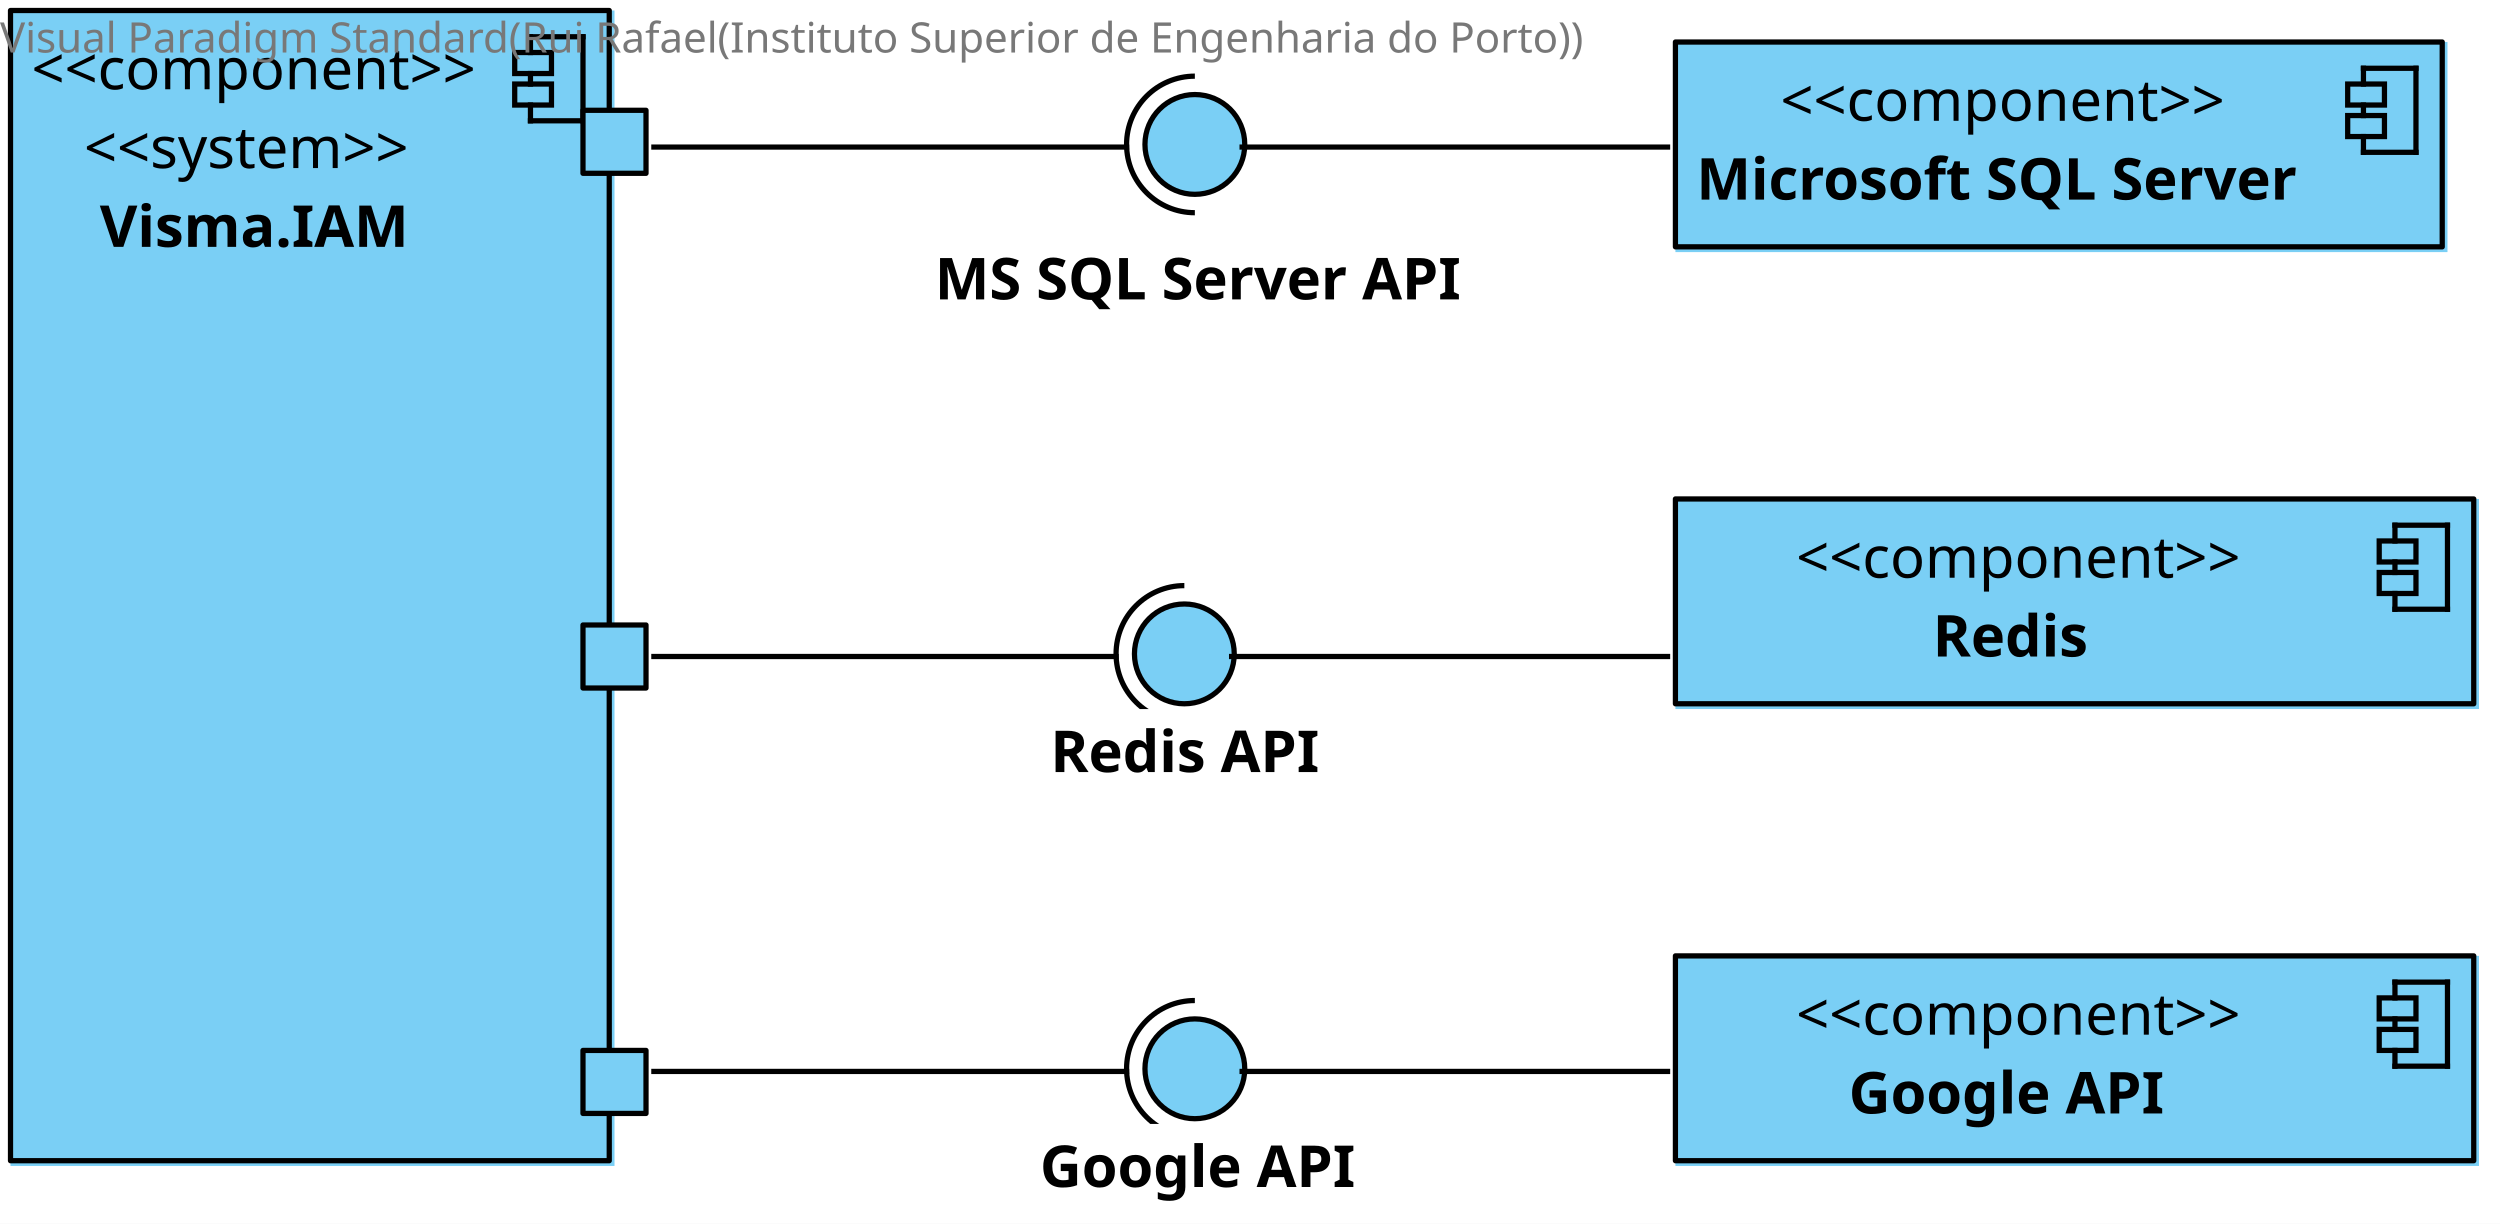
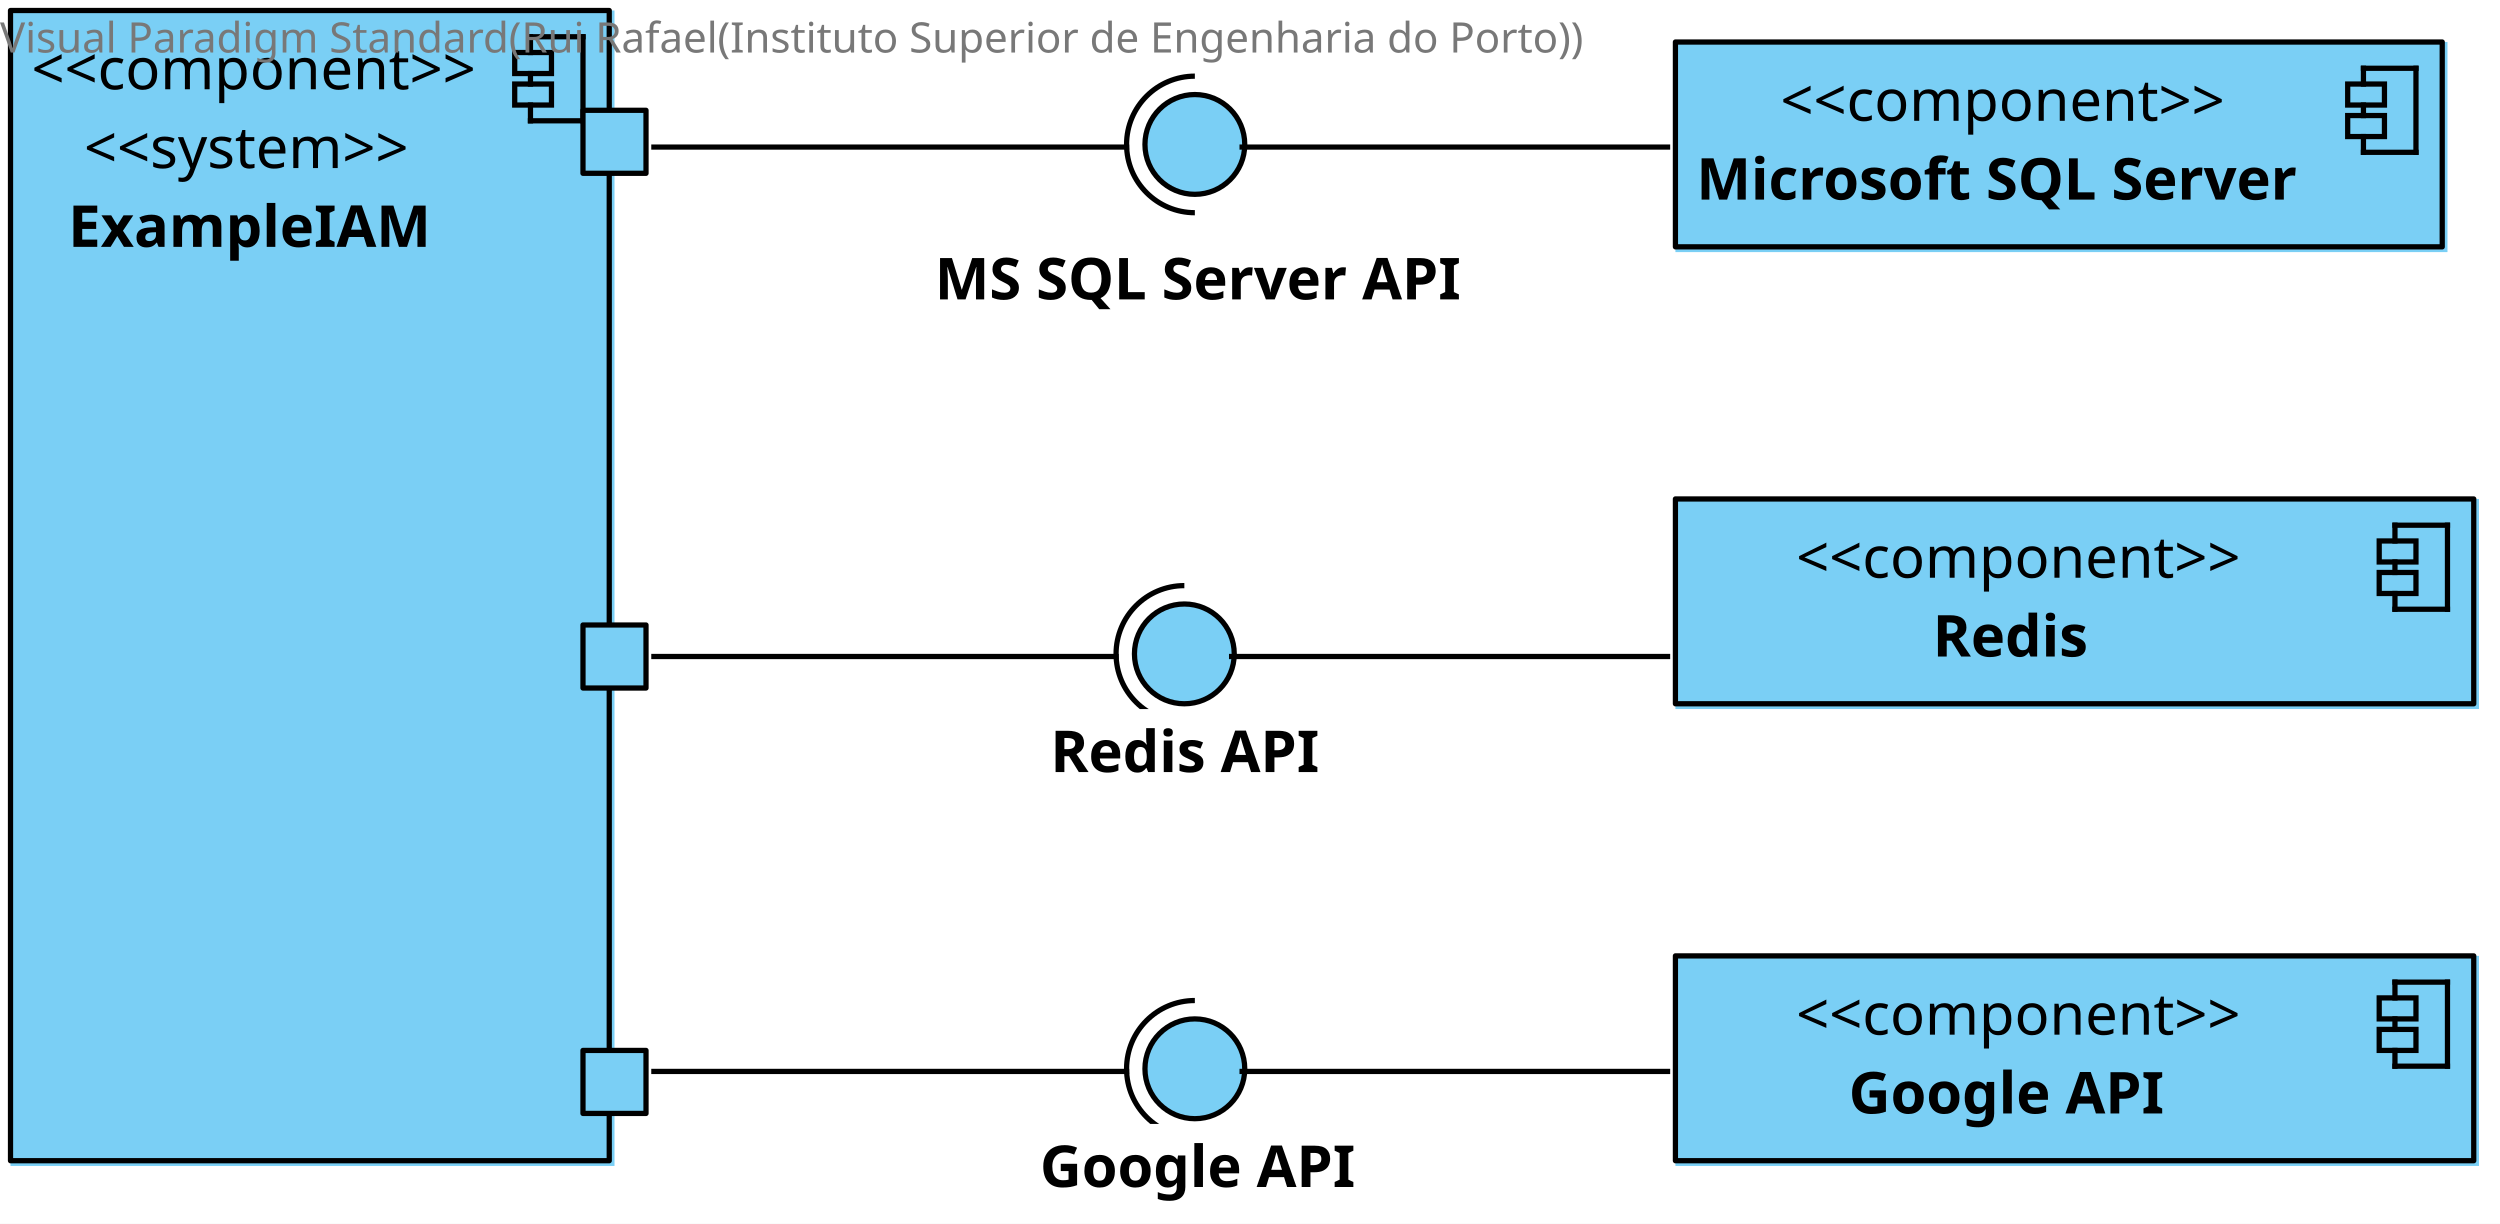
<svg xmlns="http://www.w3.org/2000/svg" fill-opacity="0" color-rendering="auto" color-interpolation="auto" text-rendering="auto" stroke="rgb(0,0,0)" stroke-linecap="square" width="476" stroke-miterlimit="10" shape-rendering="auto" stroke-opacity="0" fill="rgb(0,0,0)" stroke-dasharray="none" font-weight="normal" stroke-width="1" height="233" font-family="'Dialog'" font-style="normal" stroke-linejoin="miter" font-size="12px" stroke-dashoffset="0" image-rendering="auto">
  <defs id="genericDefs" />
  <g>
    <defs id="defs1">
      <clipPath clipPathUnits="userSpaceOnUse" id="clipPath1">
        <path d="M-7 -7 L126 -7 L126 231 L-7 231 L-7 -7 Z" />
      </clipPath>
      <clipPath clipPathUnits="userSpaceOnUse" id="clipPath2">
        <path d="M0 0 L0 220 L91 220 L91 0 Z" />
      </clipPath>
      <clipPath clipPathUnits="userSpaceOnUse" id="clipPath3">
        <path d="M0 0 L0 172 L115 172 L115 0 Z" />
      </clipPath>
      <clipPath clipPathUnits="userSpaceOnUse" id="clipPath4">
        <path d="M-7 -7 L158 -7 L158 51 L-7 51 L-7 -7 Z" />
      </clipPath>
      <clipPath clipPathUnits="userSpaceOnUse" id="clipPath5">
+         <path d="M0 0 L0 40 L123 40 L123 0 Z" />
+       </clipPath>
+       <clipPath clipPathUnits="userSpaceOnUse" id="clipPath6">
        <path d="M0 0 L0 7 L147 7 L147 0 Z" />
-       </clipPath>
-       <clipPath clipPathUnits="userSpaceOnUse" id="clipPath6">
-         <path d="M0 0 L0 40 L123 40 L123 0 Z" />
      </clipPath>
      <clipPath clipPathUnits="userSpaceOnUse" id="clipPath7">
        <path d="M-7 -7 L164 -7 L164 51 L-7 51 L-7 -7 Z" />
      </clipPath>
      <clipPath clipPathUnits="userSpaceOnUse" id="clipPath8">
+         <path d="M0 0 L0 40 L129 40 L129 0 Z" />
+       </clipPath>
+       <clipPath clipPathUnits="userSpaceOnUse" id="clipPath9">
        <path d="M0 0 L0 7 L153 7 L153 0 Z" />
-       </clipPath>
-       <clipPath clipPathUnits="userSpaceOnUse" id="clipPath9">
-         <path d="M0 0 L0 40 L129 40 L129 0 Z" />
      </clipPath>
      <clipPath clipPathUnits="userSpaceOnUse" id="clipPath10">
        <path d="M-7 -7 L31 -7 L31 31 L-7 31 L-7 -7 Z" />
      </clipPath>
      <clipPath clipPathUnits="userSpaceOnUse" id="clipPath11">
        <path d="M-7 -7 L23 -7 L23 23 L-7 23 L-7 -7 Z" />
      </clipPath>
      <clipPath clipPathUnits="userSpaceOnUse" id="clipPath12">
-         <path d="M-80 -15 L160 -15 L160 30 L-80 30 L-80 -15 Z" />
+         <path d="M-121 -15 L242 -15 L242 30 L-121 30 L-121 -15 Z" />
      </clipPath>
      <clipPath clipPathUnits="userSpaceOnUse" id="clipPath13">
        <path d="M-72 -15 L144 -15 L144 30 L-72 30 L-72 -15 Z" />
      </clipPath>
      <clipPath clipPathUnits="userSpaceOnUse" id="clipPath14">
-         <path d="M-121 -15 L242 -15 L242 30 L-121 30 L-121 -15 Z" />
+         <path d="M-80 -15 L160 -15 L160 30 L-80 30 L-80 -15 Z" />
      </clipPath>
      <clipPath clipPathUnits="userSpaceOnUse" id="clipPath15">
        <path d="M0 0 L186 0 L186 104 L0 104 L0 0 Z" />
      </clipPath>
      <clipPath clipPathUnits="userSpaceOnUse" id="clipPath16">
        <path d="M0 0 L0 67 L103 67 L103 82 L0 82 L0 104 L186 104 L186 0 Z" />
      </clipPath>
      <clipPath clipPathUnits="userSpaceOnUse" id="clipPath17">
        <path d="M0 0 L199 0 L199 104 L0 104 L0 0 Z" />
      </clipPath>
      <clipPath clipPathUnits="userSpaceOnUse" id="clipPath18">
        <path d="M0 0 L0 104 L199 104 L199 82 L94 82 L94 67 L199 67 L199 0 Z" />
      </clipPath>
      <clipPath clipPathUnits="userSpaceOnUse" id="clipPath19">
        <path d="M0 0 L188 0 L188 104 L0 104 L0 0 Z" />
      </clipPath>
      <clipPath clipPathUnits="userSpaceOnUse" id="clipPath20">
        <path d="M78 60 L78 75 L6 75 L6 60 ZM0 0 L0 104 L188 104 L188 0 Z" />
      </clipPath>
      <clipPath clipPathUnits="userSpaceOnUse" id="clipPath21">
        <path d="M0 0 L197 0 L197 104 L0 104 L0 0 Z" />
      </clipPath>
      <clipPath clipPathUnits="userSpaceOnUse" id="clipPath22">
        <path d="M188 60 L188 75 L116 75 L116 60 ZM0 0 L0 104 L197 104 L197 0 Z" />
      </clipPath>
      <clipPath clipPathUnits="userSpaceOnUse" id="clipPath23">
        <path d="M82 60 L82 75 L2 75 L2 60 ZM0 0 L0 104 L186 104 L186 0 Z" />
      </clipPath>
      <clipPath clipPathUnits="userSpaceOnUse" id="clipPath24">
        <path d="M194 60 L194 75 L114 75 L114 60 ZM0 0 L0 104 L199 104 L199 0 Z" />
      </clipPath>
    </defs>
    <g fill="white" text-rendering="geometricPrecision" fill-opacity="1" stroke-opacity="1" stroke="white">
      <rect x="0" width="476" height="233" y="0" stroke="none" />
    </g>
    <g font-size="11px" transform="translate(2,2)" fill-opacity="1" fill="rgb(122,207,245)" text-rendering="geometricPrecision" image-rendering="optimizeQuality" font-family="sans-serif" stroke="rgb(122,207,245)" font-weight="bold" stroke-opacity="1">
      <rect x="0" width="115" height="220" y="0" clip-path="url(#clipPath1)" stroke="none" />
    </g>
    <g fill-opacity="1" text-rendering="geometricPrecision" stroke="black" stroke-linecap="butt" transform="translate(2,2)" stroke-miterlimit="0" stroke-opacity="1" fill="black" font-weight="bold" font-family="sans-serif" stroke-linejoin="round" font-size="11px" image-rendering="optimizeQuality">
      <rect fill="none" x="0" width="114" height="219" y="0" clip-path="url(#clipPath1)" />
      <line stroke-linecap="square" clip-path="url(#clipPath1)" fill="none" x1="99" x2="109" y1="5" y2="5" stroke-linejoin="miter" stroke-miterlimit="10" />
      <line stroke-linecap="square" clip-path="url(#clipPath1)" fill="none" x1="109" x2="109" y1="5" y2="21" stroke-linejoin="miter" stroke-miterlimit="10" />
      <line stroke-linecap="square" clip-path="url(#clipPath1)" fill="none" x1="99" x2="109" y1="21" y2="21" stroke-linejoin="miter" stroke-miterlimit="10" />
      <line stroke-linecap="square" clip-path="url(#clipPath1)" fill="none" x1="99" x2="99" y1="5" y2="8" stroke-linejoin="miter" stroke-miterlimit="10" />
      <rect stroke-linecap="square" x="96" y="8" clip-path="url(#clipPath1)" fill="none" width="7" stroke-linejoin="miter" height="4" stroke-miterlimit="10" />
      <line stroke-linecap="square" clip-path="url(#clipPath1)" fill="none" x1="99" x2="99" y1="12" y2="14" stroke-linejoin="miter" stroke-miterlimit="10" />
      <rect stroke-linecap="square" x="96" y="14" clip-path="url(#clipPath1)" fill="none" width="7" stroke-linejoin="miter" height="4" stroke-miterlimit="10" />
      <line stroke-linecap="square" clip-path="url(#clipPath1)" fill="none" x1="99" x2="99" y1="18" y2="21" stroke-linejoin="miter" stroke-miterlimit="10" />
    </g>
    <g font-size="11px" transform="translate(2,2)" fill-opacity="1" fill="black" text-rendering="geometricPrecision" image-rendering="optimizeQuality" font-family="sans-serif" stroke="black" stroke-opacity="1">
      <text x="4" xml:space="preserve" y="15" clip-path="url(#clipPath2)" stroke="none">&lt;&lt;component&gt;&gt;</text>
      <text x="14" xml:space="preserve" y="30" clip-path="url(#clipPath2)" stroke="none">&lt;&lt;system&gt;&gt;</text>
-       <text x="17" xml:space="preserve" y="45" clip-path="url(#clipPath2)" font-weight="bold" stroke="none">Visma.IAM</text>
+       <text x="11" xml:space="preserve" y="45" clip-path="url(#clipPath2)" font-weight="bold" stroke="none">ExampleIAM</text>
    </g>
    <g font-size="11px" transform="translate(319,8)" fill-opacity="1" fill="rgb(122,207,245)" text-rendering="geometricPrecision" image-rendering="optimizeQuality" font-family="sans-serif" stroke="rgb(122,207,245)" font-weight="bold" stroke-opacity="1">
      <rect x="0" width="147" height="40" y="0" clip-path="url(#clipPath4)" stroke="none" />
    </g>
    <g fill-opacity="1" text-rendering="geometricPrecision" stroke="black" stroke-linecap="butt" transform="translate(319,8)" stroke-miterlimit="0" stroke-opacity="1" fill="black" font-weight="bold" font-family="sans-serif" stroke-linejoin="round" font-size="11px" image-rendering="optimizeQuality">
      <rect fill="none" x="0" width="146" height="39" y="0" clip-path="url(#clipPath4)" />
      <line stroke-linecap="square" clip-path="url(#clipPath4)" fill="none" x1="131" x2="141" y1="5" y2="5" stroke-linejoin="miter" stroke-miterlimit="10" />
      <line stroke-linecap="square" clip-path="url(#clipPath4)" fill="none" x1="141" x2="141" y1="5" y2="21" stroke-linejoin="miter" stroke-miterlimit="10" />
      <line stroke-linecap="square" clip-path="url(#clipPath4)" fill="none" x1="131" x2="141" y1="21" y2="21" stroke-linejoin="miter" stroke-miterlimit="10" />
      <line stroke-linecap="square" clip-path="url(#clipPath4)" fill="none" x1="131" x2="131" y1="5" y2="8" stroke-linejoin="miter" stroke-miterlimit="10" />
      <rect stroke-linecap="square" x="128" y="8" clip-path="url(#clipPath4)" fill="none" width="7" stroke-linejoin="miter" height="4" stroke-miterlimit="10" />
      <line stroke-linecap="square" clip-path="url(#clipPath4)" fill="none" x1="131" x2="131" y1="12" y2="14" stroke-linejoin="miter" stroke-miterlimit="10" />
      <rect stroke-linecap="square" x="128" y="14" clip-path="url(#clipPath4)" fill="none" width="7" stroke-linejoin="miter" height="4" stroke-miterlimit="10" />
      <line stroke-linecap="square" clip-path="url(#clipPath4)" fill="none" x1="131" x2="131" y1="18" y2="21" stroke-linejoin="miter" stroke-miterlimit="10" />
    </g>
    <g font-size="11px" transform="translate(319,8)" fill-opacity="1" fill="black" text-rendering="geometricPrecision" image-rendering="optimizeQuality" font-family="sans-serif" stroke="black" stroke-opacity="1">
-       <text x="20" xml:space="preserve" y="15" clip-path="url(#clipPath6)" stroke="none">&lt;&lt;component&gt;&gt;</text>
-       <text x="4" xml:space="preserve" y="30" clip-path="url(#clipPath6)" font-weight="bold" stroke="none">Microsoft SQL Server</text>
+       <text x="20" xml:space="preserve" y="15" clip-path="url(#clipPath5)" stroke="none">&lt;&lt;component&gt;&gt;</text>
+       <text x="4" xml:space="preserve" y="30" clip-path="url(#clipPath5)" font-weight="bold" stroke="none">Microsoft SQL Server</text>
    </g>
    <g font-size="11px" transform="translate(319,95)" fill-opacity="1" fill="rgb(122,207,245)" text-rendering="geometricPrecision" image-rendering="optimizeQuality" font-family="sans-serif" stroke="rgb(122,207,245)" font-weight="bold" stroke-opacity="1">
      <rect x="0" width="153" height="40" y="0" clip-path="url(#clipPath7)" stroke="none" />
    </g>
    <g fill-opacity="1" text-rendering="geometricPrecision" stroke="black" stroke-linecap="butt" transform="translate(319,95)" stroke-miterlimit="0" stroke-opacity="1" fill="black" font-weight="bold" font-family="sans-serif" stroke-linejoin="round" font-size="11px" image-rendering="optimizeQuality">
      <rect fill="none" x="0" width="152" height="39" y="0" clip-path="url(#clipPath7)" />
      <line stroke-linecap="square" clip-path="url(#clipPath7)" fill="none" x1="137" x2="147" y1="5" y2="5" stroke-linejoin="miter" stroke-miterlimit="10" />
      <line stroke-linecap="square" clip-path="url(#clipPath7)" fill="none" x1="147" x2="147" y1="5" y2="21" stroke-linejoin="miter" stroke-miterlimit="10" />
      <line stroke-linecap="square" clip-path="url(#clipPath7)" fill="none" x1="137" x2="147" y1="21" y2="21" stroke-linejoin="miter" stroke-miterlimit="10" />
      <line stroke-linecap="square" clip-path="url(#clipPath7)" fill="none" x1="137" x2="137" y1="5" y2="8" stroke-linejoin="miter" stroke-miterlimit="10" />
      <rect stroke-linecap="square" x="134" y="8" clip-path="url(#clipPath7)" fill="none" width="7" stroke-linejoin="miter" height="4" stroke-miterlimit="10" />
      <line stroke-linecap="square" clip-path="url(#clipPath7)" fill="none" x1="137" x2="137" y1="12" y2="14" stroke-linejoin="miter" stroke-miterlimit="10" />
      <rect stroke-linecap="square" x="134" y="14" clip-path="url(#clipPath7)" fill="none" width="7" stroke-linejoin="miter" height="4" stroke-miterlimit="10" />
      <line stroke-linecap="square" clip-path="url(#clipPath7)" fill="none" x1="137" x2="137" y1="18" y2="21" stroke-linejoin="miter" stroke-miterlimit="10" />
    </g>
    <g font-size="11px" transform="translate(319,95)" fill-opacity="1" fill="black" text-rendering="geometricPrecision" image-rendering="optimizeQuality" font-family="sans-serif" stroke="black" stroke-opacity="1">
-       <text x="23" xml:space="preserve" y="15" clip-path="url(#clipPath9)" stroke="none">&lt;&lt;component&gt;&gt;</text>
-       <text x="49" xml:space="preserve" y="30" clip-path="url(#clipPath9)" font-weight="bold" stroke="none">Redis</text>
+       <text x="23" xml:space="preserve" y="15" clip-path="url(#clipPath8)" stroke="none">&lt;&lt;component&gt;&gt;</text>
+       <text x="49" xml:space="preserve" y="30" clip-path="url(#clipPath8)" font-weight="bold" stroke="none">Redis</text>
    </g>
    <g font-size="11px" transform="translate(218,18)" fill-opacity="1" fill="rgb(122,207,245)" text-rendering="geometricPrecision" image-rendering="optimizeQuality" font-family="sans-serif" stroke="rgb(122,207,245)" font-weight="bold" stroke-opacity="1">
      <circle r="9.5" clip-path="url(#clipPath10)" cx="9.5" cy="9.5" stroke="none" />
    </g>
    <g fill-opacity="1" text-rendering="geometricPrecision" stroke="black" stroke-linecap="butt" transform="translate(218,18)" stroke-miterlimit="0" stroke-opacity="1" fill="black" font-weight="bold" font-family="sans-serif" stroke-linejoin="round" font-size="11px" image-rendering="optimizeQuality">
      <circle fill="none" r="9.5" clip-path="url(#clipPath10)" cx="9.5" cy="9.5" />
    </g>
    <g font-size="11px" transform="translate(216,115)" fill-opacity="1" fill="rgb(122,207,245)" text-rendering="geometricPrecision" image-rendering="optimizeQuality" font-family="sans-serif" stroke="rgb(122,207,245)" font-weight="bold" stroke-opacity="1">
      <circle r="9.5" clip-path="url(#clipPath10)" cx="9.5" cy="9.5" stroke="none" />
    </g>
    <g fill-opacity="1" text-rendering="geometricPrecision" stroke="black" stroke-linecap="butt" transform="translate(216,115)" stroke-miterlimit="0" stroke-opacity="1" fill="black" font-weight="bold" font-family="sans-serif" stroke-linejoin="round" font-size="11px" image-rendering="optimizeQuality">
      <circle fill="none" r="9.5" clip-path="url(#clipPath10)" cx="9.5" cy="9.5" />
    </g>
    <g font-size="11px" transform="translate(319,182)" fill-opacity="1" fill="rgb(122,207,245)" text-rendering="geometricPrecision" image-rendering="optimizeQuality" font-family="sans-serif" stroke="rgb(122,207,245)" font-weight="bold" stroke-opacity="1">
      <rect x="0" width="153" height="40" y="0" clip-path="url(#clipPath7)" stroke="none" />
    </g>
    <g fill-opacity="1" text-rendering="geometricPrecision" stroke="black" stroke-linecap="butt" transform="translate(319,182)" stroke-miterlimit="0" stroke-opacity="1" fill="black" font-weight="bold" font-family="sans-serif" stroke-linejoin="round" font-size="11px" image-rendering="optimizeQuality">
      <rect fill="none" x="0" width="152" height="39" y="0" clip-path="url(#clipPath7)" />
      <line stroke-linecap="square" clip-path="url(#clipPath7)" fill="none" x1="137" x2="147" y1="5" y2="5" stroke-linejoin="miter" stroke-miterlimit="10" />
      <line stroke-linecap="square" clip-path="url(#clipPath7)" fill="none" x1="147" x2="147" y1="5" y2="21" stroke-linejoin="miter" stroke-miterlimit="10" />
      <line stroke-linecap="square" clip-path="url(#clipPath7)" fill="none" x1="137" x2="147" y1="21" y2="21" stroke-linejoin="miter" stroke-miterlimit="10" />
      <line stroke-linecap="square" clip-path="url(#clipPath7)" fill="none" x1="137" x2="137" y1="5" y2="8" stroke-linejoin="miter" stroke-miterlimit="10" />
      <rect stroke-linecap="square" x="134" y="8" clip-path="url(#clipPath7)" fill="none" width="7" stroke-linejoin="miter" height="4" stroke-miterlimit="10" />
      <line stroke-linecap="square" clip-path="url(#clipPath7)" fill="none" x1="137" x2="137" y1="12" y2="14" stroke-linejoin="miter" stroke-miterlimit="10" />
      <rect stroke-linecap="square" x="134" y="14" clip-path="url(#clipPath7)" fill="none" width="7" stroke-linejoin="miter" height="4" stroke-miterlimit="10" />
      <line stroke-linecap="square" clip-path="url(#clipPath7)" fill="none" x1="137" x2="137" y1="18" y2="21" stroke-linejoin="miter" stroke-miterlimit="10" />
    </g>
    <g font-size="11px" transform="translate(319,182)" fill-opacity="1" fill="black" text-rendering="geometricPrecision" image-rendering="optimizeQuality" font-family="sans-serif" stroke="black" stroke-opacity="1">
-       <text x="23" xml:space="preserve" y="15" clip-path="url(#clipPath9)" stroke="none">&lt;&lt;component&gt;&gt;</text>
-       <text x="33" xml:space="preserve" y="30" clip-path="url(#clipPath9)" font-weight="bold" stroke="none">Google API</text>
+       <text x="23" xml:space="preserve" y="15" clip-path="url(#clipPath8)" stroke="none">&lt;&lt;component&gt;&gt;</text>
+       <text x="33" xml:space="preserve" y="30" clip-path="url(#clipPath8)" font-weight="bold" stroke="none">Google API</text>
    </g>
    <g font-size="11px" transform="translate(218,194)" fill-opacity="1" fill="rgb(122,207,245)" text-rendering="geometricPrecision" image-rendering="optimizeQuality" font-family="sans-serif" stroke="rgb(122,207,245)" font-weight="bold" stroke-opacity="1">
      <circle r="9.5" clip-path="url(#clipPath10)" cx="9.5" cy="9.5" stroke="none" />
    </g>
    <g fill-opacity="1" text-rendering="geometricPrecision" stroke="black" stroke-linecap="butt" transform="translate(218,194)" stroke-miterlimit="0" stroke-opacity="1" fill="black" font-weight="bold" font-family="sans-serif" stroke-linejoin="round" font-size="11px" image-rendering="optimizeQuality">
      <circle fill="none" r="9.5" clip-path="url(#clipPath10)" cx="9.5" cy="9.5" />
    </g>
    <g font-size="11px" transform="translate(111,21)" fill-opacity="1" fill="rgb(122,207,245)" text-rendering="geometricPrecision" image-rendering="optimizeQuality" font-family="sans-serif" stroke="rgb(122,207,245)" stroke-opacity="1">
      <rect x="0" width="12" height="12" y="0" clip-path="url(#clipPath11)" stroke="none" />
    </g>
    <g stroke-linecap="butt" font-size="11px" transform="translate(111,21)" fill-opacity="1" fill="black" text-rendering="geometricPrecision" image-rendering="optimizeQuality" font-family="sans-serif" stroke-linejoin="round" stroke="black" stroke-opacity="1" stroke-miterlimit="0">
      <rect fill="none" x="0" width="12" height="12" y="0" clip-path="url(#clipPath11)" />
    </g>
    <g font-size="11px" transform="translate(111,119)" fill-opacity="1" fill="rgb(122,207,245)" text-rendering="geometricPrecision" image-rendering="optimizeQuality" font-family="sans-serif" stroke="rgb(122,207,245)" stroke-opacity="1">
      <rect x="0" width="12" height="12" y="0" clip-path="url(#clipPath11)" stroke="none" />
    </g>
    <g stroke-linecap="butt" font-size="11px" transform="translate(111,119)" fill-opacity="1" fill="black" text-rendering="geometricPrecision" image-rendering="optimizeQuality" font-family="sans-serif" stroke-linejoin="round" stroke="black" stroke-opacity="1" stroke-miterlimit="0">
      <rect fill="none" x="0" width="12" height="12" y="0" clip-path="url(#clipPath11)" />
    </g>
    <g font-size="11px" transform="translate(111,200)" fill-opacity="1" fill="rgb(122,207,245)" text-rendering="geometricPrecision" image-rendering="optimizeQuality" font-family="sans-serif" stroke="rgb(122,207,245)" stroke-opacity="1">
      <rect x="0" width="12" height="12" y="0" clip-path="url(#clipPath11)" stroke="none" />
    </g>
    <g stroke-linecap="butt" font-size="11px" transform="translate(111,200)" fill-opacity="1" fill="black" text-rendering="geometricPrecision" image-rendering="optimizeQuality" font-family="sans-serif" stroke-linejoin="round" stroke="black" stroke-opacity="1" stroke-miterlimit="0">
      <rect fill="none" x="0" width="12" height="12" y="0" clip-path="url(#clipPath11)" />
    </g>
-     <g font-size="11px" transform="translate(188,214)" fill-opacity="1" fill="black" text-rendering="geometricPrecision" image-rendering="optimizeQuality" font-family="sans-serif" stroke="black" font-weight="bold" stroke-opacity="1">
-       <text x="10" xml:space="preserve" y="12" clip-path="url(#clipPath12)" stroke="none">Google API</text>
+     <g font-size="11px" transform="translate(168,45)" fill-opacity="1" fill="black" text-rendering="geometricPrecision" image-rendering="optimizeQuality" font-family="sans-serif" stroke="black" font-weight="bold" stroke-opacity="1">
+       <text x="10" xml:space="preserve" y="12" clip-path="url(#clipPath12)" stroke="none">MS SQL Server API</text>
    </g>
    <g font-size="11px" transform="translate(190,135)" fill-opacity="1" fill="black" text-rendering="geometricPrecision" image-rendering="optimizeQuality" font-family="sans-serif" stroke="black" font-weight="bold" stroke-opacity="1">
      <text x="10" xml:space="preserve" y="12" clip-path="url(#clipPath13)" stroke="none">Redis API</text>
    </g>
-     <g font-size="11px" transform="translate(168,45)" fill-opacity="1" fill="black" text-rendering="geometricPrecision" image-rendering="optimizeQuality" font-family="sans-serif" stroke="black" font-weight="bold" stroke-opacity="1">
-       <text x="10" xml:space="preserve" y="12" clip-path="url(#clipPath14)" stroke="none">MS SQL Server API</text>
+     <g font-size="11px" transform="translate(188,214)" fill-opacity="1" fill="black" text-rendering="geometricPrecision" image-rendering="optimizeQuality" font-family="sans-serif" stroke="black" font-weight="bold" stroke-opacity="1">
+       <text x="10" xml:space="preserve" y="12" clip-path="url(#clipPath14)" stroke="none">Google API</text>
    </g>
    <g stroke-linecap="butt" font-size="11px" transform="translate(186,-22)" fill-opacity="1" fill="black" text-rendering="geometricPrecision" image-rendering="optimizeQuality" font-family="sans-serif" stroke-linejoin="round" stroke="black" stroke-opacity="1">
      <line y2="50" fill="none" x1="50" clip-path="url(#clipPath16)" x2="132" y1="50" />
    </g>
    <g stroke-linecap="butt" font-size="11px" transform="translate(74,-22)" fill-opacity="1" fill="black" text-rendering="geometricPrecision" image-rendering="optimizeQuality" font-family="sans-serif" stroke-linejoin="round" stroke="black" stroke-opacity="1">
      <line y2="50" fill="none" x1="50" clip-path="url(#clipPath18)" x2="141" y1="50" />
      <path fill="none" d="M153.5 36.5 A13 13 0 0 0 153.5 62.5" clip-path="url(#clipPath18)" />
    </g>
    <g stroke-linecap="butt" font-size="11px" transform="translate(184,75)" fill-opacity="1" fill="black" text-rendering="geometricPrecision" image-rendering="optimizeQuality" font-family="sans-serif" stroke-linejoin="round" stroke="black" stroke-opacity="1">
      <line y2="50" fill="none" x1="50" clip-path="url(#clipPath20)" x2="134" y1="50" />
    </g>
    <g stroke-linecap="butt" font-size="11px" transform="translate(74,75)" fill-opacity="1" fill="black" text-rendering="geometricPrecision" image-rendering="optimizeQuality" font-family="sans-serif" stroke-linejoin="round" stroke="black" stroke-opacity="1">
      <line y2="50" fill="none" x1="50" clip-path="url(#clipPath22)" x2="139" y1="50" />
      <path fill="none" d="M151.5 36.5 A13 13 0 0 0 151.5 62.5" clip-path="url(#clipPath22)" />
    </g>
    <g stroke-linecap="butt" font-size="11px" transform="translate(186,154)" fill-opacity="1" fill="black" text-rendering="geometricPrecision" image-rendering="optimizeQuality" font-family="sans-serif" stroke-linejoin="round" stroke="black" stroke-opacity="1">
      <line y2="50" fill="none" x1="50" clip-path="url(#clipPath23)" x2="132" y1="50" />
    </g>
    <g stroke-linecap="butt" font-size="11px" transform="translate(74,154)" fill-opacity="1" fill="black" text-rendering="geometricPrecision" image-rendering="optimizeQuality" font-family="sans-serif" stroke-linejoin="round" stroke="black" stroke-opacity="1">
      <line y2="50" fill="none" x1="50" clip-path="url(#clipPath24)" x2="141" y1="50" />
      <path fill="none" d="M153.5 36.5 A13 13 0 0 0 153.5 62.5" clip-path="url(#clipPath24)" />
    </g>
    <g font-size="8px" fill-opacity="1" fill="rgb(120,120,120)" text-rendering="geometricPrecision" image-rendering="optimizeQuality" stroke="rgb(120,120,120)" stroke-opacity="1">
      <text x="0" xml:space="preserve" y="10" stroke="none">Visual Paradigm Standard(Rui Rafael(Instituto Superior de Engenharia do Porto))</text>
    </g>
  </g>
</svg>
